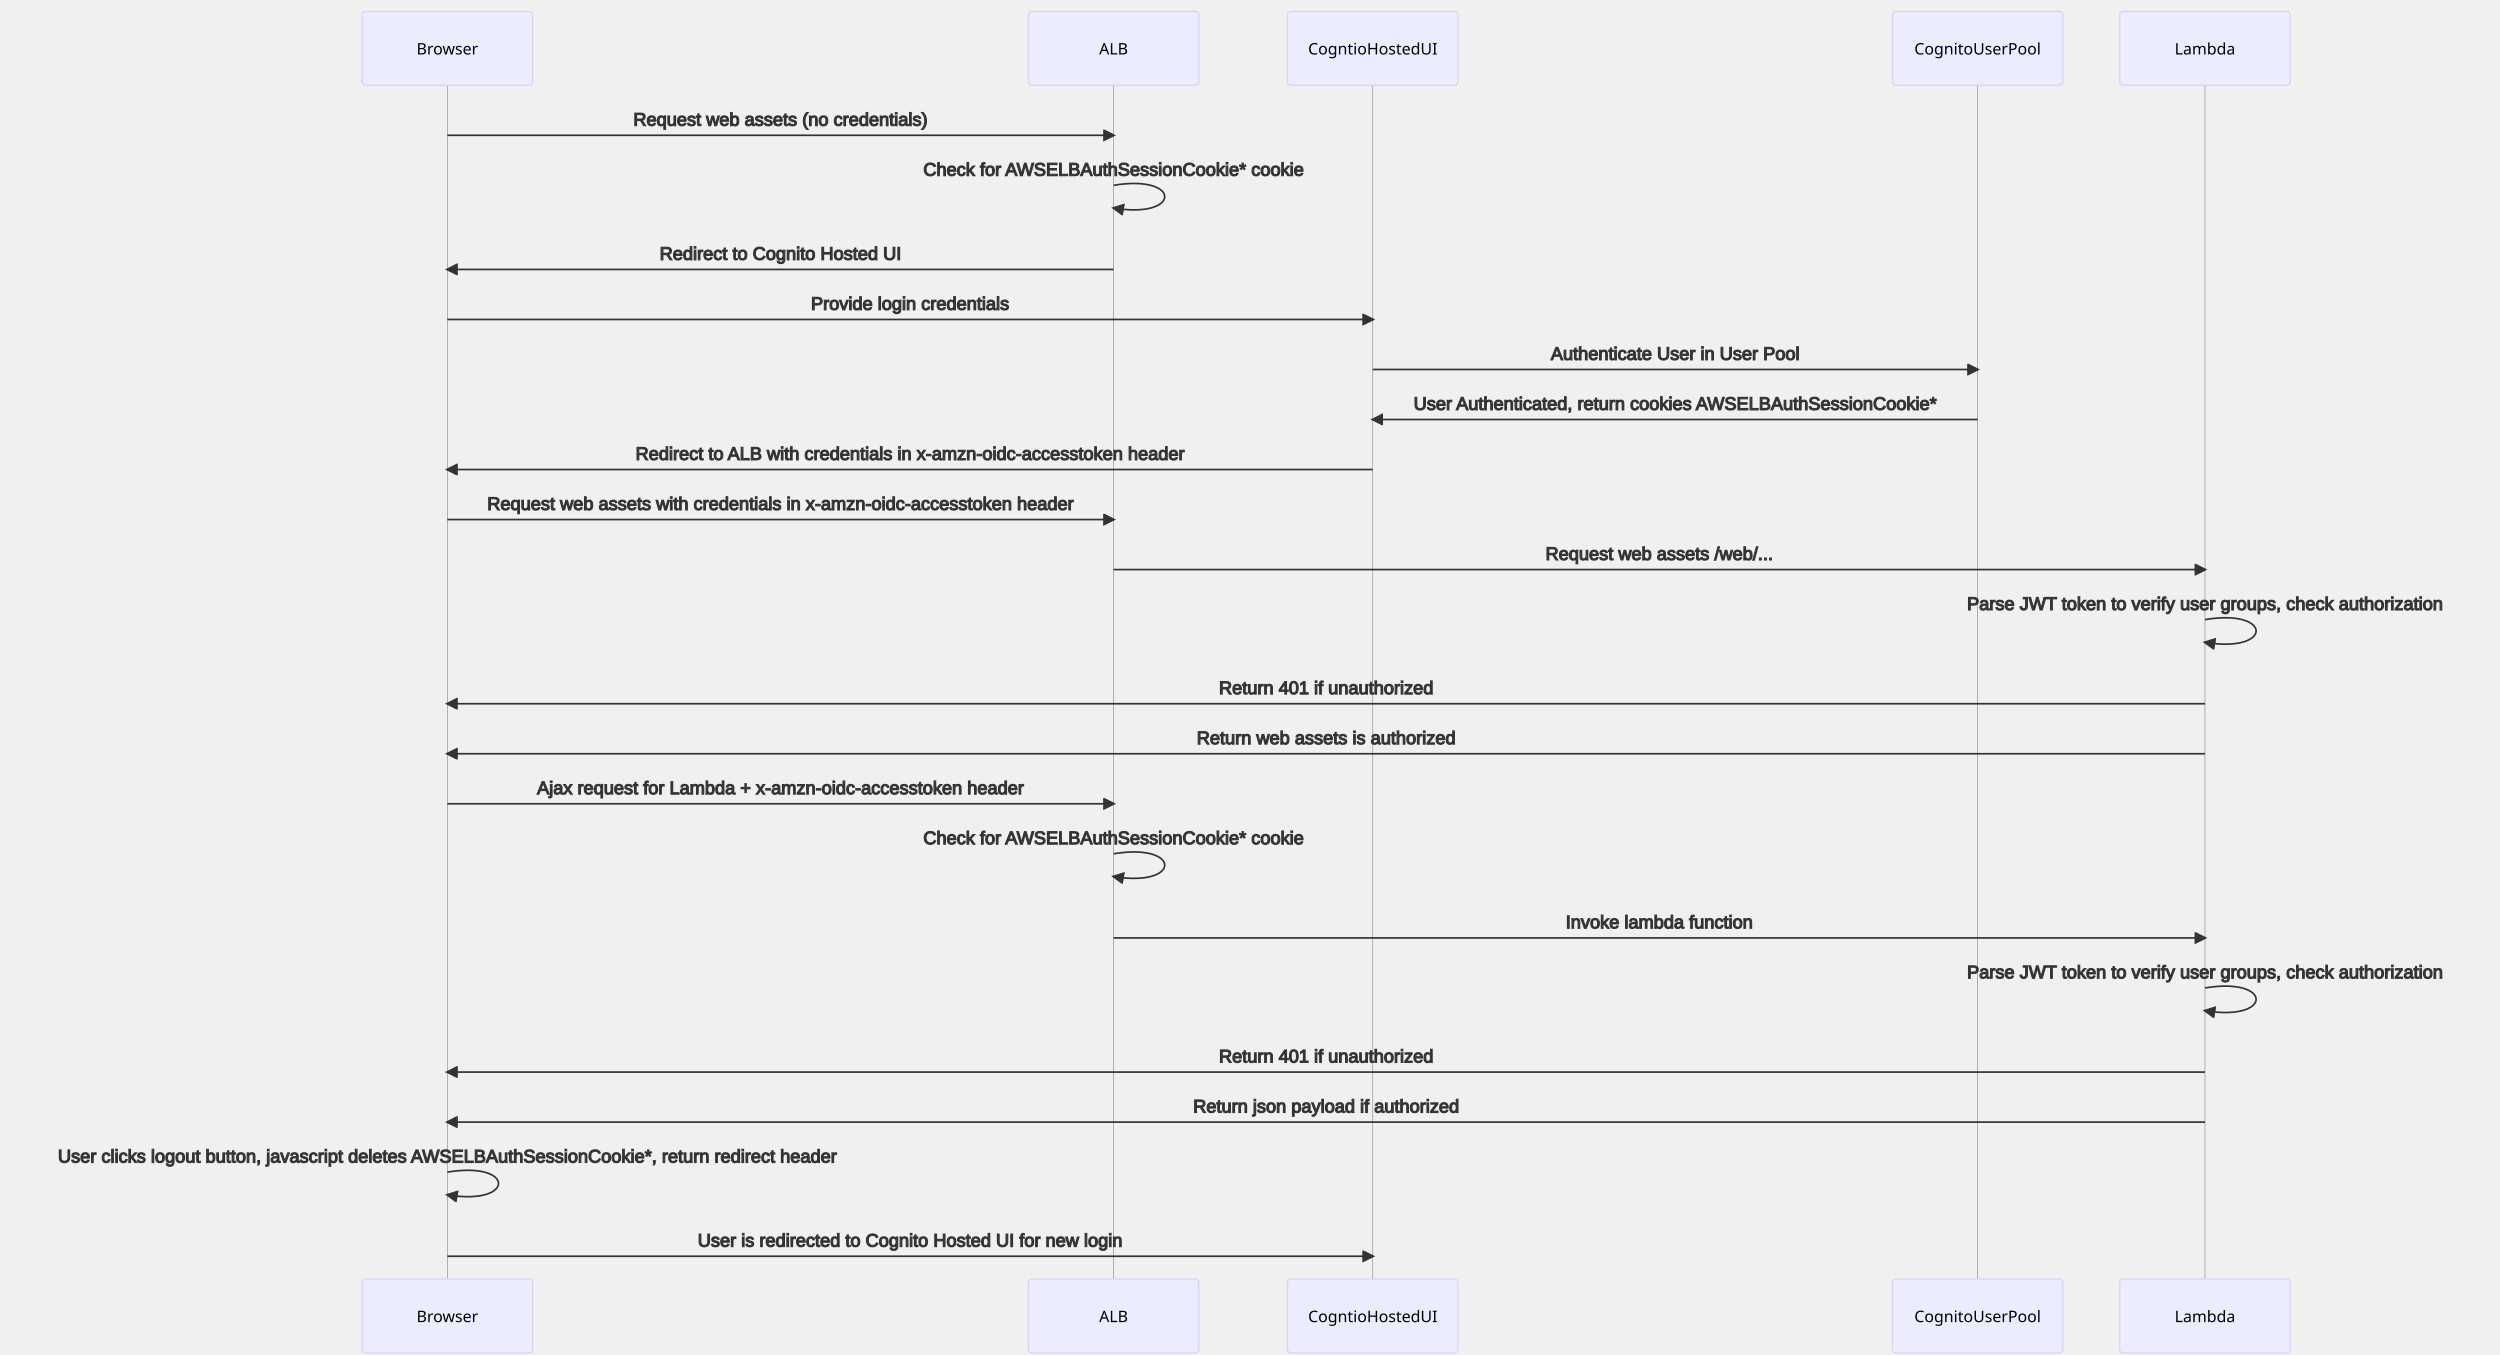
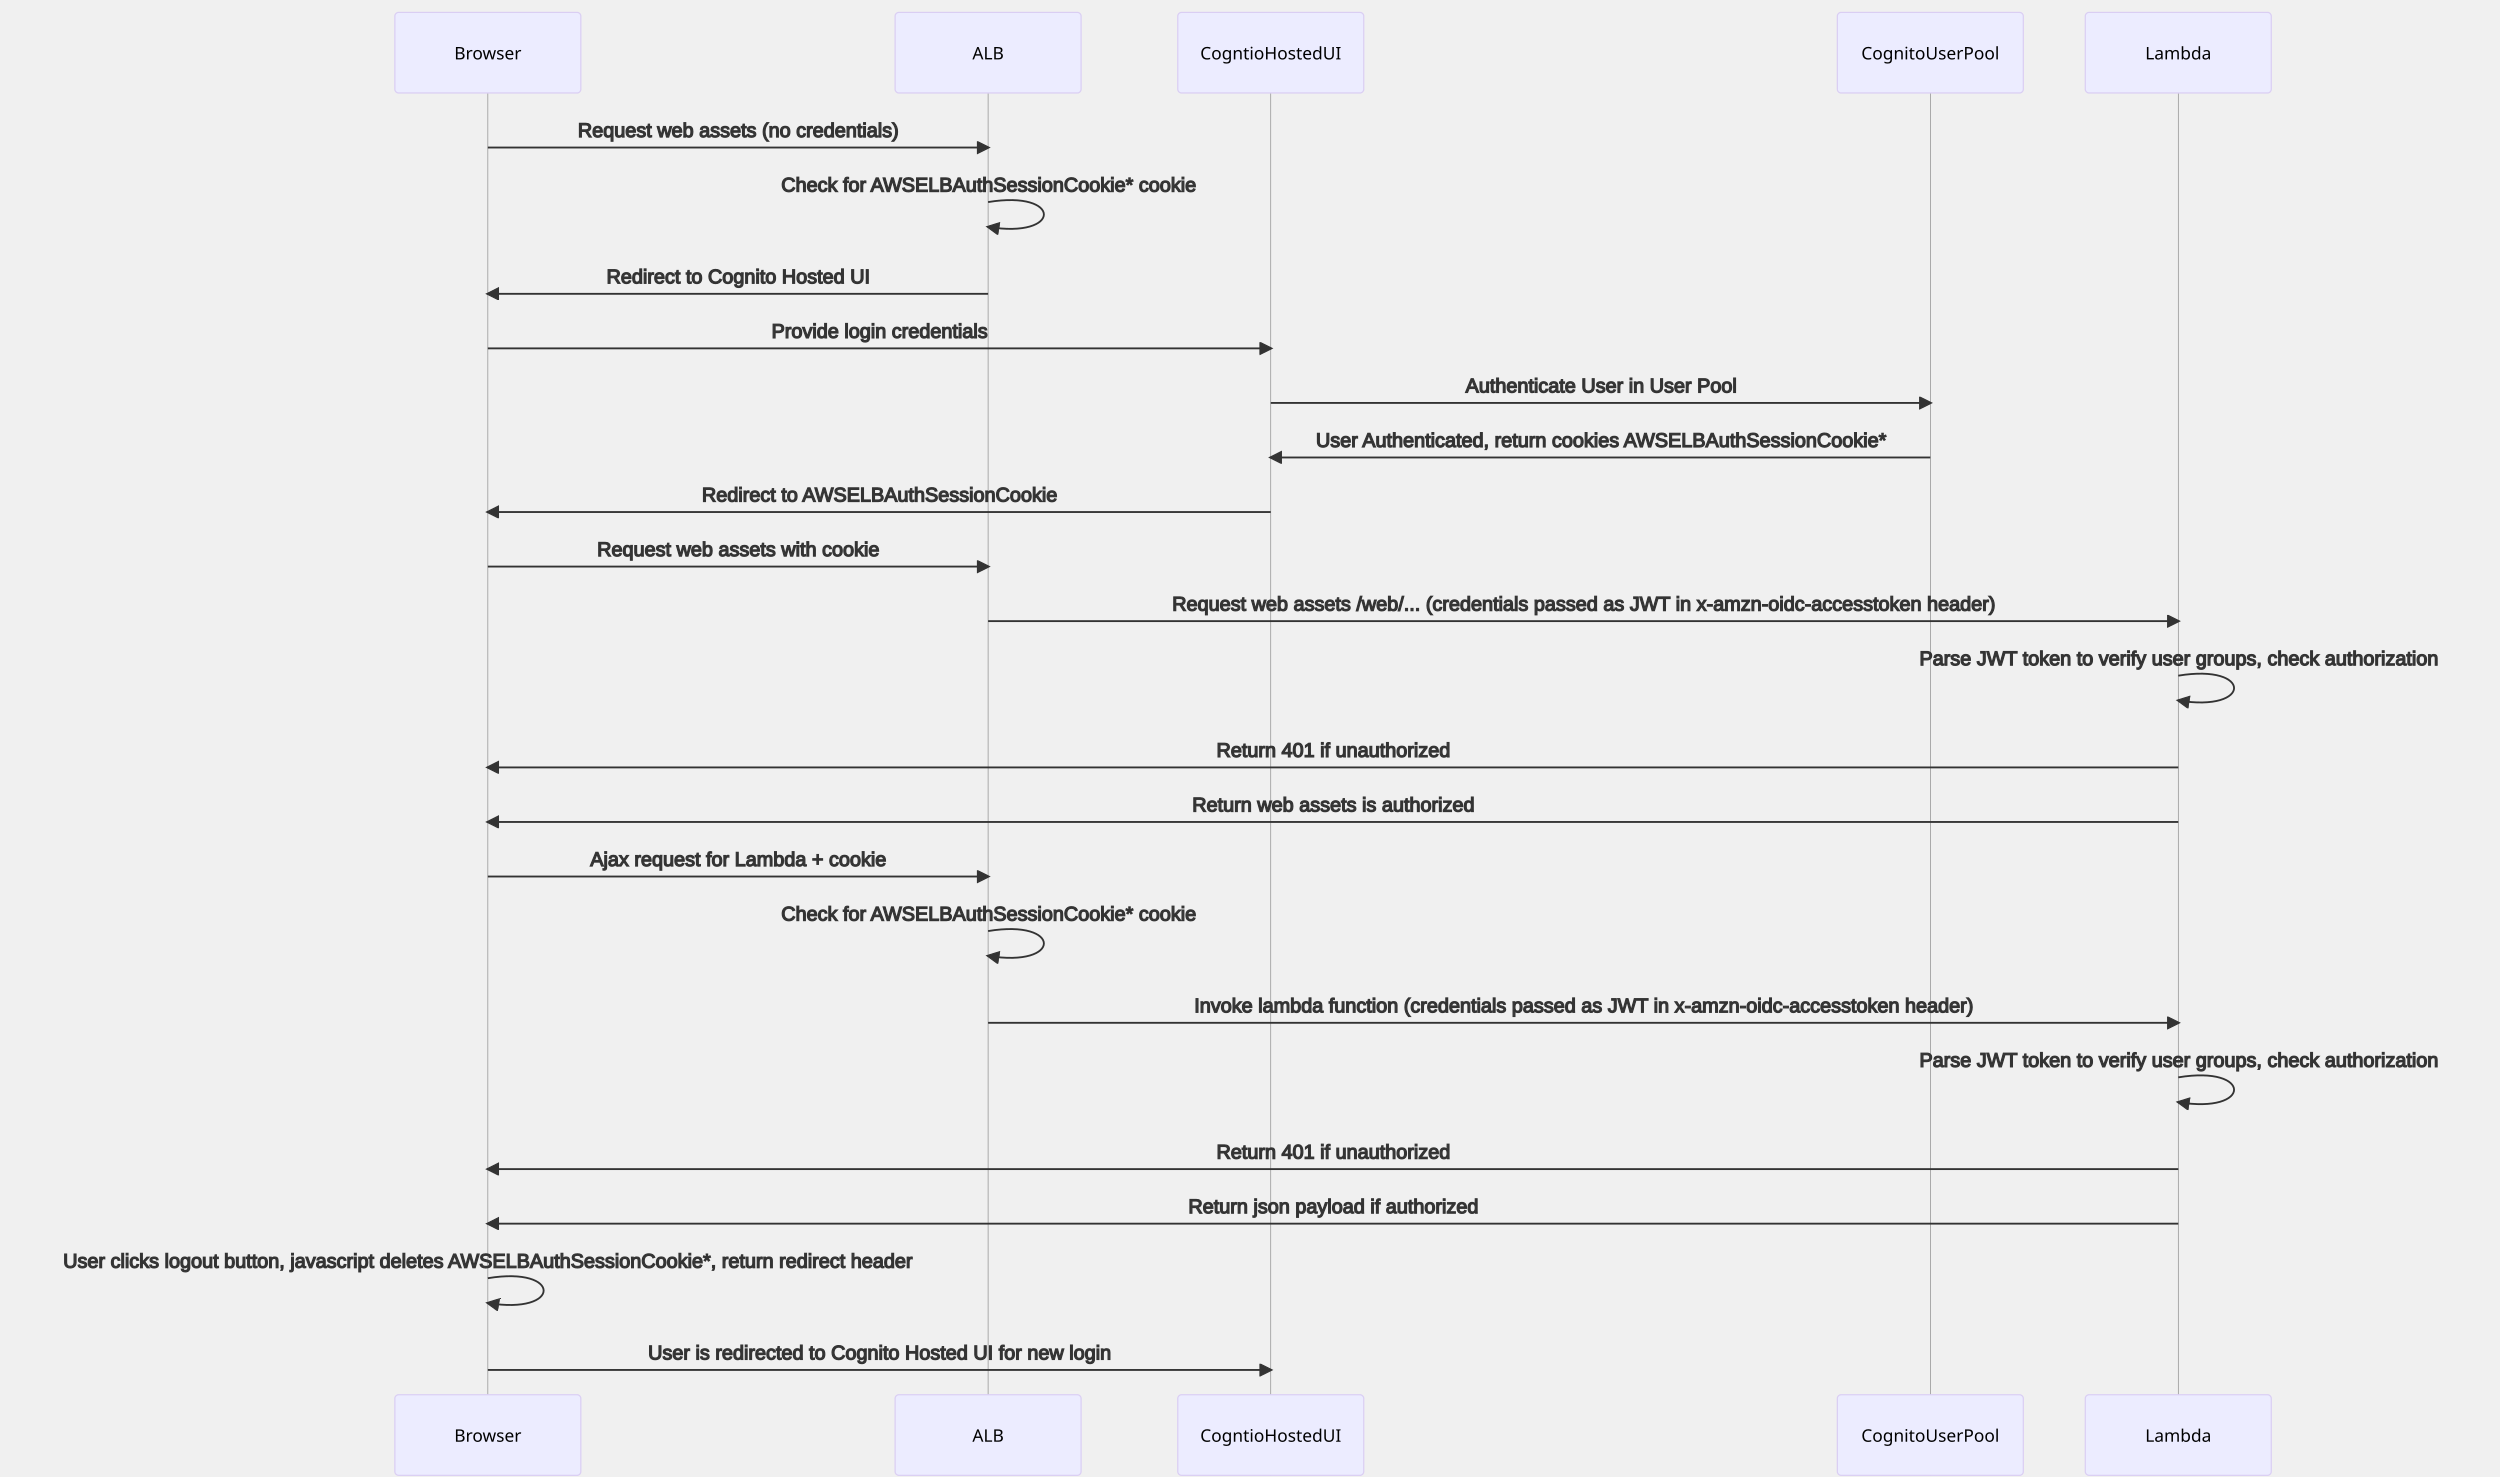
- <svg xmlns="http://www.w3.org/2000/svg" id="mermaid-1626213168792" width="100%" height="1191" style="max-width: 2199px;" viewBox="-318.5 -10 2199 1191">
-   <style>#mermaid-1626213168792{font-family:"trebuchet ms",verdana,arial,sans-serif;font-size:16px;fill:#333;}#mermaid-1626213168792 .error-icon{fill:#552222;}#mermaid-1626213168792 .error-text{fill:#552222;stroke:#552222;}#mermaid-1626213168792 .edge-thickness-normal{stroke-width:2px;}#mermaid-1626213168792 .edge-thickness-thick{stroke-width:3.5px;}#mermaid-1626213168792 .edge-pattern-solid{stroke-dasharray:0;}#mermaid-1626213168792 .edge-pattern-dashed{stroke-dasharray:3;}#mermaid-1626213168792 .edge-pattern-dotted{stroke-dasharray:2;}#mermaid-1626213168792 .marker{fill:#333333;stroke:#333333;}#mermaid-1626213168792 .marker.cross{stroke:#333333;}#mermaid-1626213168792 svg{font-family:"trebuchet ms",verdana,arial,sans-serif;font-size:16px;}#mermaid-1626213168792 .actor{stroke:hsl(259.626,59.777%,87.902%);fill:#ECECFF;}#mermaid-1626213168792 text.actor &gt; tspan{fill:black;stroke:none;}#mermaid-1626213168792 .actor-line{stroke:grey;}#mermaid-1626213168792 .messageLine0{stroke-width:1.5;stroke-dasharray:none;stroke:#333;}#mermaid-1626213168792 .messageLine1{stroke-width:1.5;stroke-dasharray:2,2;stroke:#333;}#mermaid-1626213168792 #arrowhead path{fill:#333;stroke:#333;}#mermaid-1626213168792 .sequenceNumber{fill:white;}#mermaid-1626213168792 #sequencenumber{fill:#333;}#mermaid-1626213168792 #crosshead path{fill:#333;stroke:#333;}#mermaid-1626213168792 .messageText{fill:#333;stroke:#333;}#mermaid-1626213168792 .labelBox{stroke:hsl(259.626,59.777%,87.902%);fill:#ECECFF;}#mermaid-1626213168792 .labelText,#mermaid-1626213168792 .labelText &gt; tspan{fill:black;stroke:none;}#mermaid-1626213168792 .loopText,#mermaid-1626213168792 .loopText &gt; tspan{fill:black;stroke:none;}#mermaid-1626213168792 .loopLine{stroke-width:2px;stroke-dasharray:2,2;stroke:hsl(259.626,59.777%,87.902%);fill:hsl(259.626,59.777%,87.902%);}#mermaid-1626213168792 .note{stroke:#aaaa33;fill:#fff5ad;}#mermaid-1626213168792 .noteText,#mermaid-1626213168792 .noteText &gt; tspan{fill:black;stroke:none;}#mermaid-1626213168792 .activation0{fill:#f4f4f4;stroke:#666;}#mermaid-1626213168792 .activation1{fill:#f4f4f4;stroke:#666;}#mermaid-1626213168792 .activation2{fill:#f4f4f4;stroke:#666;}#mermaid-1626213168792:root{--mermaid-font-family:"trebuchet ms",verdana,arial,sans-serif;}#mermaid-1626213168792 sequence{fill:apa;}</style>
+ <svg xmlns="http://www.w3.org/2000/svg" id="mermaid-1626306019283" width="100%" height="1191" style="max-width: 2016.5px;" viewBox="-318.5 -10 2016.5 1191">
+   <style>#mermaid-1626306019283{font-family:"trebuchet ms",verdana,arial,sans-serif;font-size:16px;fill:#333;}#mermaid-1626306019283 .error-icon{fill:#552222;}#mermaid-1626306019283 .error-text{fill:#552222;stroke:#552222;}#mermaid-1626306019283 .edge-thickness-normal{stroke-width:2px;}#mermaid-1626306019283 .edge-thickness-thick{stroke-width:3.5px;}#mermaid-1626306019283 .edge-pattern-solid{stroke-dasharray:0;}#mermaid-1626306019283 .edge-pattern-dashed{stroke-dasharray:3;}#mermaid-1626306019283 .edge-pattern-dotted{stroke-dasharray:2;}#mermaid-1626306019283 .marker{fill:#333333;stroke:#333333;}#mermaid-1626306019283 .marker.cross{stroke:#333333;}#mermaid-1626306019283 svg{font-family:"trebuchet ms",verdana,arial,sans-serif;font-size:16px;}#mermaid-1626306019283 .actor{stroke:hsl(259.626,59.777%,87.902%);fill:#ECECFF;}#mermaid-1626306019283 text.actor &gt; tspan{fill:black;stroke:none;}#mermaid-1626306019283 .actor-line{stroke:grey;}#mermaid-1626306019283 .messageLine0{stroke-width:1.5;stroke-dasharray:none;stroke:#333;}#mermaid-1626306019283 .messageLine1{stroke-width:1.5;stroke-dasharray:2,2;stroke:#333;}#mermaid-1626306019283 #arrowhead path{fill:#333;stroke:#333;}#mermaid-1626306019283 .sequenceNumber{fill:white;}#mermaid-1626306019283 #sequencenumber{fill:#333;}#mermaid-1626306019283 #crosshead path{fill:#333;stroke:#333;}#mermaid-1626306019283 .messageText{fill:#333;stroke:#333;}#mermaid-1626306019283 .labelBox{stroke:hsl(259.626,59.777%,87.902%);fill:#ECECFF;}#mermaid-1626306019283 .labelText,#mermaid-1626306019283 .labelText &gt; tspan{fill:black;stroke:none;}#mermaid-1626306019283 .loopText,#mermaid-1626306019283 .loopText &gt; tspan{fill:black;stroke:none;}#mermaid-1626306019283 .loopLine{stroke-width:2px;stroke-dasharray:2,2;stroke:hsl(259.626,59.777%,87.902%);fill:hsl(259.626,59.777%,87.902%);}#mermaid-1626306019283 .note{stroke:#aaaa33;fill:#fff5ad;}#mermaid-1626306019283 .noteText,#mermaid-1626306019283 .noteText &gt; tspan{fill:black;stroke:none;}#mermaid-1626306019283 .activation0{fill:#f4f4f4;stroke:#666;}#mermaid-1626306019283 .activation1{fill:#f4f4f4;stroke:#666;}#mermaid-1626306019283 .activation2{fill:#f4f4f4;stroke:#666;}#mermaid-1626306019283:root{--mermaid-font-family:"trebuchet ms",verdana,arial,sans-serif;}#mermaid-1626306019283 sequence{fill:apa;}</style>
  <g />
  <g>
    <line id="actor0" x1="75" y1="5" x2="75" y2="1180" class="actor-line" stroke-width="0.5px" stroke="#999" />
    <rect x="0" y="0" fill="#eaeaea" stroke="#666" width="150" height="65" rx="3" ry="3" class="actor" />
    <text x="75" y="32.5" dominant-baseline="central" alignment-baseline="central" class="actor" style="text-anchor: middle; font-size: 14px; font-weight: 400; font-family: Open-Sans, sans-serif;">
      <tspan x="75" dy="0">Browser</tspan>
    </text>
  </g>
  <g>
-     <line id="actor1" x1="661" y1="5" x2="661" y2="1180" class="actor-line" stroke-width="0.5px" stroke="#999" />
-     <rect x="586" y="0" fill="#eaeaea" stroke="#666" width="150" height="65" rx="3" ry="3" class="actor" />
-     <text x="661" y="32.5" dominant-baseline="central" alignment-baseline="central" class="actor" style="text-anchor: middle; font-size: 14px; font-weight: 400; font-family: Open-Sans, sans-serif;">
-       <tspan x="661" dy="0">ALB</tspan>
+     <line id="actor1" x1="478.5" y1="5" x2="478.5" y2="1180" class="actor-line" stroke-width="0.5px" stroke="#999" />
+     <rect x="403.5" y="0" fill="#eaeaea" stroke="#666" width="150" height="65" rx="3" ry="3" class="actor" />
+     <text x="478.5" y="32.5" dominant-baseline="central" alignment-baseline="central" class="actor" style="text-anchor: middle; font-size: 14px; font-weight: 400; font-family: Open-Sans, sans-serif;">
+       <tspan x="478.5" dy="0">ALB</tspan>
    </text>
  </g>
  <g>
-     <line id="actor2" x1="889" y1="5" x2="889" y2="1180" class="actor-line" stroke-width="0.5px" stroke="#999" />
-     <rect x="814" y="0" fill="#eaeaea" stroke="#666" width="150" height="65" rx="3" ry="3" class="actor" />
-     <text x="889" y="32.5" dominant-baseline="central" alignment-baseline="central" class="actor" style="text-anchor: middle; font-size: 14px; font-weight: 400; font-family: Open-Sans, sans-serif;">
-       <tspan x="889" dy="0">CogntioHostedUI</tspan>
+     <line id="actor2" x1="706.5" y1="5" x2="706.5" y2="1180" class="actor-line" stroke-width="0.5px" stroke="#999" />
+     <rect x="631.5" y="0" fill="#eaeaea" stroke="#666" width="150" height="65" rx="3" ry="3" class="actor" />
+     <text x="706.5" y="32.5" dominant-baseline="central" alignment-baseline="central" class="actor" style="text-anchor: middle; font-size: 14px; font-weight: 400; font-family: Open-Sans, sans-serif;">
+       <tspan x="706.5" dy="0">CogntioHostedUI</tspan>
    </text>
  </g>
  <g>
-     <line id="actor3" x1="1421" y1="5" x2="1421" y2="1180" class="actor-line" stroke-width="0.5px" stroke="#999" />
-     <rect x="1346" y="0" fill="#eaeaea" stroke="#666" width="150" height="65" rx="3" ry="3" class="actor" />
-     <text x="1421" y="32.5" dominant-baseline="central" alignment-baseline="central" class="actor" style="text-anchor: middle; font-size: 14px; font-weight: 400; font-family: Open-Sans, sans-serif;">
-       <tspan x="1421" dy="0">CognitoUserPool</tspan>
+     <line id="actor3" x1="1238.5" y1="5" x2="1238.5" y2="1180" class="actor-line" stroke-width="0.5px" stroke="#999" />
+     <rect x="1163.5" y="0" fill="#eaeaea" stroke="#666" width="150" height="65" rx="3" ry="3" class="actor" />
+     <text x="1238.5" y="32.5" dominant-baseline="central" alignment-baseline="central" class="actor" style="text-anchor: middle; font-size: 14px; font-weight: 400; font-family: Open-Sans, sans-serif;">
+       <tspan x="1238.5" dy="0">CognitoUserPool</tspan>
    </text>
  </g>
  <g>
-     <line id="actor4" x1="1621" y1="5" x2="1621" y2="1180" class="actor-line" stroke-width="0.5px" stroke="#999" />
-     <rect x="1546" y="0" fill="#eaeaea" stroke="#666" width="150" height="65" rx="3" ry="3" class="actor" />
-     <text x="1621" y="32.5" dominant-baseline="central" alignment-baseline="central" class="actor" style="text-anchor: middle; font-size: 14px; font-weight: 400; font-family: Open-Sans, sans-serif;">
-       <tspan x="1621" dy="0">Lambda</tspan>
+     <line id="actor4" x1="1438.5" y1="5" x2="1438.5" y2="1180" class="actor-line" stroke-width="0.5px" stroke="#999" />
+     <rect x="1363.5" y="0" fill="#eaeaea" stroke="#666" width="150" height="65" rx="3" ry="3" class="actor" />
+     <text x="1438.5" y="32.5" dominant-baseline="central" alignment-baseline="central" class="actor" style="text-anchor: middle; font-size: 14px; font-weight: 400; font-family: Open-Sans, sans-serif;">
+       <tspan x="1438.5" dy="0">Lambda</tspan>
    </text>
  </g>
  <defs>
    <marker id="arrowhead" refX="9" refY="5" markerUnits="userSpaceOnUse" markerWidth="12" markerHeight="12" orient="auto">
      <path d="M 0 0 L 10 5 L 0 10 z" />
    </marker>
  </defs>
  <defs>
    <marker id="crosshead" markerWidth="15" markerHeight="8" orient="auto" refX="16" refY="4">
      <path fill="black" stroke="#000000" stroke-width="1px" d="M 9,2 V 6 L16,4 Z" style="stroke-dasharray: 0, 0;" />
      <path fill="none" stroke="#000000" stroke-width="1px" d="M 0,1 L 6,7 M 6,1 L 0,7" style="stroke-dasharray: 0, 0;" />
    </marker>
  </defs>
  <defs>
    <marker id="filled-head" refX="18" refY="7" markerWidth="20" markerHeight="28" orient="auto">
      <path d="M 18,7 L9,13 L14,7 L9,1 Z" />
    </marker>
  </defs>
  <defs>
    <marker id="sequencenumber" refX="15" refY="15" markerWidth="60" markerHeight="40" orient="auto">
      <circle cx="15" cy="15" r="6" />
    </marker>
  </defs>
-   <text x="368" y="80" text-anchor="middle" dominant-baseline="middle" alignment-baseline="middle" class="messageText" dy="1em" style="font-family: &quot;trebuchet ms&quot;, verdana, arial, sans-serif; font-size: 16px; font-weight: 400;">Request web assets (no credentials)</text>
-   <line x1="75" y1="109" x2="661" y2="109" class="messageLine0" stroke-width="2" stroke="none" marker-end="url(#arrowhead)" style="fill: none;" />
-   <text x="661" y="124" text-anchor="middle" dominant-baseline="middle" alignment-baseline="middle" class="messageText" dy="1em" style="font-family: &quot;trebuchet ms&quot;, verdana, arial, sans-serif; font-size: 16px; font-weight: 400;">Check for AWSELBAuthSessionCookie* cookie</text>
-   <path d="M 661,153 C 721,143 721,183 661,173" class="messageLine0" stroke-width="2" stroke="none" marker-end="url(#arrowhead)" style="fill: none;" />
-   <text x="368" y="198" text-anchor="middle" dominant-baseline="middle" alignment-baseline="middle" class="messageText" dy="1em" style="font-family: &quot;trebuchet ms&quot;, verdana, arial, sans-serif; font-size: 16px; font-weight: 400;">Redirect to Cognito Hosted UI</text>
-   <line x1="661" y1="227" x2="75" y2="227" class="messageLine0" stroke-width="2" stroke="none" marker-end="url(#arrowhead)" style="fill: none;" />
-   <text x="482" y="242" text-anchor="middle" dominant-baseline="middle" alignment-baseline="middle" class="messageText" dy="1em" style="font-family: &quot;trebuchet ms&quot;, verdana, arial, sans-serif; font-size: 16px; font-weight: 400;">Provide login credentials</text>
-   <line x1="75" y1="271" x2="889" y2="271" class="messageLine0" stroke-width="2" stroke="none" marker-end="url(#arrowhead)" style="fill: none;" />
-   <text x="1155" y="286" text-anchor="middle" dominant-baseline="middle" alignment-baseline="middle" class="messageText" dy="1em" style="font-family: &quot;trebuchet ms&quot;, verdana, arial, sans-serif; font-size: 16px; font-weight: 400;">Authenticate User in User Pool</text>
-   <line x1="889" y1="315" x2="1421" y2="315" class="messageLine0" stroke-width="2" stroke="none" marker-end="url(#arrowhead)" style="fill: none;" />
-   <text x="1155" y="330" text-anchor="middle" dominant-baseline="middle" alignment-baseline="middle" class="messageText" dy="1em" style="font-family: &quot;trebuchet ms&quot;, verdana, arial, sans-serif; font-size: 16px; font-weight: 400;">User Authenticated, return cookies AWSELBAuthSessionCookie*</text>
-   <line x1="1421" y1="359" x2="889" y2="359" class="messageLine0" stroke-width="2" stroke="none" marker-end="url(#arrowhead)" style="fill: none;" />
-   <text x="482" y="374" text-anchor="middle" dominant-baseline="middle" alignment-baseline="middle" class="messageText" dy="1em" style="font-family: &quot;trebuchet ms&quot;, verdana, arial, sans-serif; font-size: 16px; font-weight: 400;">Redirect to ALB with credentials in x-amzn-oidc-accesstoken header</text>
-   <line x1="889" y1="403" x2="75" y2="403" class="messageLine0" stroke-width="2" stroke="none" marker-end="url(#arrowhead)" style="fill: none;" />
-   <text x="368" y="418" text-anchor="middle" dominant-baseline="middle" alignment-baseline="middle" class="messageText" dy="1em" style="font-family: &quot;trebuchet ms&quot;, verdana, arial, sans-serif; font-size: 16px; font-weight: 400;">Request web assets with credentials in x-amzn-oidc-accesstoken header</text>
-   <line x1="75" y1="447" x2="661" y2="447" class="messageLine0" stroke-width="2" stroke="none" marker-end="url(#arrowhead)" style="fill: none;" />
-   <text x="1141" y="462" text-anchor="middle" dominant-baseline="middle" alignment-baseline="middle" class="messageText" dy="1em" style="font-family: &quot;trebuchet ms&quot;, verdana, arial, sans-serif; font-size: 16px; font-weight: 400;">Request web assets /web/...</text>
-   <line x1="661" y1="491" x2="1621" y2="491" class="messageLine0" stroke-width="2" stroke="none" marker-end="url(#arrowhead)" style="fill: none;" />
-   <text x="1621" y="506" text-anchor="middle" dominant-baseline="middle" alignment-baseline="middle" class="messageText" dy="1em" style="font-family: &quot;trebuchet ms&quot;, verdana, arial, sans-serif; font-size: 16px; font-weight: 400;">Parse JWT token to verify user groups, check authorization</text>
-   <path d="M 1621,535 C 1681,525 1681,565 1621,555" class="messageLine0" stroke-width="2" stroke="none" marker-end="url(#arrowhead)" style="fill: none;" />
-   <text x="848" y="580" text-anchor="middle" dominant-baseline="middle" alignment-baseline="middle" class="messageText" dy="1em" style="font-family: &quot;trebuchet ms&quot;, verdana, arial, sans-serif; font-size: 16px; font-weight: 400;">Return 401 if unauthorized</text>
-   <line x1="1621" y1="609" x2="75" y2="609" class="messageLine0" stroke-width="2" stroke="none" marker-end="url(#arrowhead)" style="fill: none;" />
-   <text x="848" y="624" text-anchor="middle" dominant-baseline="middle" alignment-baseline="middle" class="messageText" dy="1em" style="font-family: &quot;trebuchet ms&quot;, verdana, arial, sans-serif; font-size: 16px; font-weight: 400;">Return web assets is authorized</text>
-   <line x1="1621" y1="653" x2="75" y2="653" class="messageLine0" stroke-width="2" stroke="none" marker-end="url(#arrowhead)" style="fill: none;" />
-   <text x="368" y="668" text-anchor="middle" dominant-baseline="middle" alignment-baseline="middle" class="messageText" dy="1em" style="font-family: &quot;trebuchet ms&quot;, verdana, arial, sans-serif; font-size: 16px; font-weight: 400;">Ajax request for Lambda + x-amzn-oidc-accesstoken header</text>
-   <line x1="75" y1="697" x2="661" y2="697" class="messageLine0" stroke-width="2" stroke="none" marker-end="url(#arrowhead)" style="fill: none;" />
-   <text x="661" y="712" text-anchor="middle" dominant-baseline="middle" alignment-baseline="middle" class="messageText" dy="1em" style="font-family: &quot;trebuchet ms&quot;, verdana, arial, sans-serif; font-size: 16px; font-weight: 400;">Check for AWSELBAuthSessionCookie* cookie</text>
-   <path d="M 661,741 C 721,731 721,771 661,761" class="messageLine0" stroke-width="2" stroke="none" marker-end="url(#arrowhead)" style="fill: none;" />
-   <text x="1141" y="786" text-anchor="middle" dominant-baseline="middle" alignment-baseline="middle" class="messageText" dy="1em" style="font-family: &quot;trebuchet ms&quot;, verdana, arial, sans-serif; font-size: 16px; font-weight: 400;">Invoke lambda function</text>
-   <line x1="661" y1="815" x2="1621" y2="815" class="messageLine0" stroke-width="2" stroke="none" marker-end="url(#arrowhead)" style="fill: none;" />
-   <text x="1621" y="830" text-anchor="middle" dominant-baseline="middle" alignment-baseline="middle" class="messageText" dy="1em" style="font-family: &quot;trebuchet ms&quot;, verdana, arial, sans-serif; font-size: 16px; font-weight: 400;">Parse JWT token to verify user groups, check authorization</text>
-   <path d="M 1621,859 C 1681,849 1681,889 1621,879" class="messageLine0" stroke-width="2" stroke="none" marker-end="url(#arrowhead)" style="fill: none;" />
-   <text x="848" y="904" text-anchor="middle" dominant-baseline="middle" alignment-baseline="middle" class="messageText" dy="1em" style="font-family: &quot;trebuchet ms&quot;, verdana, arial, sans-serif; font-size: 16px; font-weight: 400;">Return 401 if unauthorized</text>
-   <line x1="1621" y1="933" x2="75" y2="933" class="messageLine0" stroke-width="2" stroke="none" marker-end="url(#arrowhead)" style="fill: none;" />
-   <text x="848" y="948" text-anchor="middle" dominant-baseline="middle" alignment-baseline="middle" class="messageText" dy="1em" style="font-family: &quot;trebuchet ms&quot;, verdana, arial, sans-serif; font-size: 16px; font-weight: 400;">Return json payload if authorized</text>
-   <line x1="1621" y1="977" x2="75" y2="977" class="messageLine0" stroke-width="2" stroke="none" marker-end="url(#arrowhead)" style="fill: none;" />
+   <text x="277" y="80" text-anchor="middle" dominant-baseline="middle" alignment-baseline="middle" class="messageText" dy="1em" style="font-family: &quot;trebuchet ms&quot;, verdana, arial, sans-serif; font-size: 16px; font-weight: 400;">Request web assets (no credentials)</text>
+   <line x1="75" y1="109" x2="478.5" y2="109" class="messageLine0" stroke-width="2" stroke="none" marker-end="url(#arrowhead)" style="fill: none;" />
+   <text x="479" y="124" text-anchor="middle" dominant-baseline="middle" alignment-baseline="middle" class="messageText" dy="1em" style="font-family: &quot;trebuchet ms&quot;, verdana, arial, sans-serif; font-size: 16px; font-weight: 400;">Check for AWSELBAuthSessionCookie* cookie</text>
+   <path d="M 478.5,153 C 538.5,143 538.5,183 478.5,173" class="messageLine0" stroke-width="2" stroke="none" marker-end="url(#arrowhead)" style="fill: none;" />
+   <text x="277" y="198" text-anchor="middle" dominant-baseline="middle" alignment-baseline="middle" class="messageText" dy="1em" style="font-family: &quot;trebuchet ms&quot;, verdana, arial, sans-serif; font-size: 16px; font-weight: 400;">Redirect to Cognito Hosted UI</text>
+   <line x1="478.5" y1="227" x2="75" y2="227" class="messageLine0" stroke-width="2" stroke="none" marker-end="url(#arrowhead)" style="fill: none;" />
+   <text x="391" y="242" text-anchor="middle" dominant-baseline="middle" alignment-baseline="middle" class="messageText" dy="1em" style="font-family: &quot;trebuchet ms&quot;, verdana, arial, sans-serif; font-size: 16px; font-weight: 400;">Provide login credentials</text>
+   <line x1="75" y1="271" x2="706.5" y2="271" class="messageLine0" stroke-width="2" stroke="none" marker-end="url(#arrowhead)" style="fill: none;" />
+   <text x="973" y="286" text-anchor="middle" dominant-baseline="middle" alignment-baseline="middle" class="messageText" dy="1em" style="font-family: &quot;trebuchet ms&quot;, verdana, arial, sans-serif; font-size: 16px; font-weight: 400;">Authenticate User in User Pool</text>
+   <line x1="706.5" y1="315" x2="1238.5" y2="315" class="messageLine0" stroke-width="2" stroke="none" marker-end="url(#arrowhead)" style="fill: none;" />
+   <text x="973" y="330" text-anchor="middle" dominant-baseline="middle" alignment-baseline="middle" class="messageText" dy="1em" style="font-family: &quot;trebuchet ms&quot;, verdana, arial, sans-serif; font-size: 16px; font-weight: 400;">User Authenticated, return cookies AWSELBAuthSessionCookie*</text>
+   <line x1="1238.5" y1="359" x2="706.5" y2="359" class="messageLine0" stroke-width="2" stroke="none" marker-end="url(#arrowhead)" style="fill: none;" />
+   <text x="391" y="374" text-anchor="middle" dominant-baseline="middle" alignment-baseline="middle" class="messageText" dy="1em" style="font-family: &quot;trebuchet ms&quot;, verdana, arial, sans-serif; font-size: 16px; font-weight: 400;">Redirect to AWSELBAuthSessionCookie</text>
+   <line x1="706.5" y1="403" x2="75" y2="403" class="messageLine0" stroke-width="2" stroke="none" marker-end="url(#arrowhead)" style="fill: none;" />
+   <text x="277" y="418" text-anchor="middle" dominant-baseline="middle" alignment-baseline="middle" class="messageText" dy="1em" style="font-family: &quot;trebuchet ms&quot;, verdana, arial, sans-serif; font-size: 16px; font-weight: 400;">Request web assets with cookie</text>
+   <line x1="75" y1="447" x2="478.5" y2="447" class="messageLine0" stroke-width="2" stroke="none" marker-end="url(#arrowhead)" style="fill: none;" />
+   <text x="959" y="462" text-anchor="middle" dominant-baseline="middle" alignment-baseline="middle" class="messageText" dy="1em" style="font-family: &quot;trebuchet ms&quot;, verdana, arial, sans-serif; font-size: 16px; font-weight: 400;">Request web assets /web/... (credentials passed as JWT in x-amzn-oidc-accesstoken header)</text>
+   <line x1="478.5" y1="491" x2="1438.5" y2="491" class="messageLine0" stroke-width="2" stroke="none" marker-end="url(#arrowhead)" style="fill: none;" />
+   <text x="1439" y="506" text-anchor="middle" dominant-baseline="middle" alignment-baseline="middle" class="messageText" dy="1em" style="font-family: &quot;trebuchet ms&quot;, verdana, arial, sans-serif; font-size: 16px; font-weight: 400;">Parse JWT token to verify user groups, check authorization</text>
+   <path d="M 1438.5,535 C 1498.5,525 1498.5,565 1438.5,555" class="messageLine0" stroke-width="2" stroke="none" marker-end="url(#arrowhead)" style="fill: none;" />
+   <text x="757" y="580" text-anchor="middle" dominant-baseline="middle" alignment-baseline="middle" class="messageText" dy="1em" style="font-family: &quot;trebuchet ms&quot;, verdana, arial, sans-serif; font-size: 16px; font-weight: 400;">Return 401 if unauthorized</text>
+   <line x1="1438.5" y1="609" x2="75" y2="609" class="messageLine0" stroke-width="2" stroke="none" marker-end="url(#arrowhead)" style="fill: none;" />
+   <text x="757" y="624" text-anchor="middle" dominant-baseline="middle" alignment-baseline="middle" class="messageText" dy="1em" style="font-family: &quot;trebuchet ms&quot;, verdana, arial, sans-serif; font-size: 16px; font-weight: 400;">Return web assets is authorized</text>
+   <line x1="1438.5" y1="653" x2="75" y2="653" class="messageLine0" stroke-width="2" stroke="none" marker-end="url(#arrowhead)" style="fill: none;" />
+   <text x="277" y="668" text-anchor="middle" dominant-baseline="middle" alignment-baseline="middle" class="messageText" dy="1em" style="font-family: &quot;trebuchet ms&quot;, verdana, arial, sans-serif; font-size: 16px; font-weight: 400;">Ajax request for Lambda + cookie</text>
+   <line x1="75" y1="697" x2="478.5" y2="697" class="messageLine0" stroke-width="2" stroke="none" marker-end="url(#arrowhead)" style="fill: none;" />
+   <text x="479" y="712" text-anchor="middle" dominant-baseline="middle" alignment-baseline="middle" class="messageText" dy="1em" style="font-family: &quot;trebuchet ms&quot;, verdana, arial, sans-serif; font-size: 16px; font-weight: 400;">Check for AWSELBAuthSessionCookie* cookie</text>
+   <path d="M 478.5,741 C 538.5,731 538.5,771 478.5,761" class="messageLine0" stroke-width="2" stroke="none" marker-end="url(#arrowhead)" style="fill: none;" />
+   <text x="959" y="786" text-anchor="middle" dominant-baseline="middle" alignment-baseline="middle" class="messageText" dy="1em" style="font-family: &quot;trebuchet ms&quot;, verdana, arial, sans-serif; font-size: 16px; font-weight: 400;">Invoke lambda function (credentials passed as JWT in x-amzn-oidc-accesstoken header)</text>
+   <line x1="478.5" y1="815" x2="1438.5" y2="815" class="messageLine0" stroke-width="2" stroke="none" marker-end="url(#arrowhead)" style="fill: none;" />
+   <text x="1439" y="830" text-anchor="middle" dominant-baseline="middle" alignment-baseline="middle" class="messageText" dy="1em" style="font-family: &quot;trebuchet ms&quot;, verdana, arial, sans-serif; font-size: 16px; font-weight: 400;">Parse JWT token to verify user groups, check authorization</text>
+   <path d="M 1438.5,859 C 1498.5,849 1498.5,889 1438.5,879" class="messageLine0" stroke-width="2" stroke="none" marker-end="url(#arrowhead)" style="fill: none;" />
+   <text x="757" y="904" text-anchor="middle" dominant-baseline="middle" alignment-baseline="middle" class="messageText" dy="1em" style="font-family: &quot;trebuchet ms&quot;, verdana, arial, sans-serif; font-size: 16px; font-weight: 400;">Return 401 if unauthorized</text>
+   <line x1="1438.5" y1="933" x2="75" y2="933" class="messageLine0" stroke-width="2" stroke="none" marker-end="url(#arrowhead)" style="fill: none;" />
+   <text x="757" y="948" text-anchor="middle" dominant-baseline="middle" alignment-baseline="middle" class="messageText" dy="1em" style="font-family: &quot;trebuchet ms&quot;, verdana, arial, sans-serif; font-size: 16px; font-weight: 400;">Return json payload if authorized</text>
+   <line x1="1438.5" y1="977" x2="75" y2="977" class="messageLine0" stroke-width="2" stroke="none" marker-end="url(#arrowhead)" style="fill: none;" />
  <text x="75" y="992" text-anchor="middle" dominant-baseline="middle" alignment-baseline="middle" class="messageText" dy="1em" style="font-family: &quot;trebuchet ms&quot;, verdana, arial, sans-serif; font-size: 16px; font-weight: 400;">User clicks logout button, javascript deletes AWSELBAuthSessionCookie*, return redirect header</text>
  <path d="M 75,1021 C 135,1011 135,1051 75,1041" class="messageLine0" stroke-width="2" stroke="none" marker-end="url(#arrowhead)" style="fill: none;" />
-   <text x="482" y="1066" text-anchor="middle" dominant-baseline="middle" alignment-baseline="middle" class="messageText" dy="1em" style="font-family: &quot;trebuchet ms&quot;, verdana, arial, sans-serif; font-size: 16px; font-weight: 400;">User is redirected to Cognito Hosted UI for new login</text>
-   <line x1="75" y1="1095" x2="889" y2="1095" class="messageLine0" stroke-width="2" stroke="none" marker-end="url(#arrowhead)" style="fill: none;" />
+   <text x="391" y="1066" text-anchor="middle" dominant-baseline="middle" alignment-baseline="middle" class="messageText" dy="1em" style="font-family: &quot;trebuchet ms&quot;, verdana, arial, sans-serif; font-size: 16px; font-weight: 400;">User is redirected to Cognito Hosted UI for new login</text>
+   <line x1="75" y1="1095" x2="706.5" y2="1095" class="messageLine0" stroke-width="2" stroke="none" marker-end="url(#arrowhead)" style="fill: none;" />
  <g>
    <rect x="0" y="1115" fill="#eaeaea" stroke="#666" width="150" height="65" rx="3" ry="3" class="actor" />
    <text x="75" y="1147.5" dominant-baseline="central" alignment-baseline="central" class="actor" style="text-anchor: middle; font-size: 14px; font-weight: 400; font-family: Open-Sans, sans-serif;">
      <tspan x="75" dy="0">Browser</tspan>
    </text>
  </g>
  <g>
-     <rect x="586" y="1115" fill="#eaeaea" stroke="#666" width="150" height="65" rx="3" ry="3" class="actor" />
-     <text x="661" y="1147.5" dominant-baseline="central" alignment-baseline="central" class="actor" style="text-anchor: middle; font-size: 14px; font-weight: 400; font-family: Open-Sans, sans-serif;">
-       <tspan x="661" dy="0">ALB</tspan>
+     <rect x="403.5" y="1115" fill="#eaeaea" stroke="#666" width="150" height="65" rx="3" ry="3" class="actor" />
+     <text x="478.5" y="1147.5" dominant-baseline="central" alignment-baseline="central" class="actor" style="text-anchor: middle; font-size: 14px; font-weight: 400; font-family: Open-Sans, sans-serif;">
+       <tspan x="478.5" dy="0">ALB</tspan>
    </text>
  </g>
  <g>
-     <rect x="814" y="1115" fill="#eaeaea" stroke="#666" width="150" height="65" rx="3" ry="3" class="actor" />
-     <text x="889" y="1147.5" dominant-baseline="central" alignment-baseline="central" class="actor" style="text-anchor: middle; font-size: 14px; font-weight: 400; font-family: Open-Sans, sans-serif;">
-       <tspan x="889" dy="0">CogntioHostedUI</tspan>
+     <rect x="631.5" y="1115" fill="#eaeaea" stroke="#666" width="150" height="65" rx="3" ry="3" class="actor" />
+     <text x="706.5" y="1147.5" dominant-baseline="central" alignment-baseline="central" class="actor" style="text-anchor: middle; font-size: 14px; font-weight: 400; font-family: Open-Sans, sans-serif;">
+       <tspan x="706.5" dy="0">CogntioHostedUI</tspan>
    </text>
  </g>
  <g>
-     <rect x="1346" y="1115" fill="#eaeaea" stroke="#666" width="150" height="65" rx="3" ry="3" class="actor" />
-     <text x="1421" y="1147.5" dominant-baseline="central" alignment-baseline="central" class="actor" style="text-anchor: middle; font-size: 14px; font-weight: 400; font-family: Open-Sans, sans-serif;">
-       <tspan x="1421" dy="0">CognitoUserPool</tspan>
+     <rect x="1163.5" y="1115" fill="#eaeaea" stroke="#666" width="150" height="65" rx="3" ry="3" class="actor" />
+     <text x="1238.5" y="1147.5" dominant-baseline="central" alignment-baseline="central" class="actor" style="text-anchor: middle; font-size: 14px; font-weight: 400; font-family: Open-Sans, sans-serif;">
+       <tspan x="1238.5" dy="0">CognitoUserPool</tspan>
    </text>
  </g>
  <g>
-     <rect x="1546" y="1115" fill="#eaeaea" stroke="#666" width="150" height="65" rx="3" ry="3" class="actor" />
-     <text x="1621" y="1147.5" dominant-baseline="central" alignment-baseline="central" class="actor" style="text-anchor: middle; font-size: 14px; font-weight: 400; font-family: Open-Sans, sans-serif;">
-       <tspan x="1621" dy="0">Lambda</tspan>
+     <rect x="1363.5" y="1115" fill="#eaeaea" stroke="#666" width="150" height="65" rx="3" ry="3" class="actor" />
+     <text x="1438.5" y="1147.5" dominant-baseline="central" alignment-baseline="central" class="actor" style="text-anchor: middle; font-size: 14px; font-weight: 400; font-family: Open-Sans, sans-serif;">
+       <tspan x="1438.5" dy="0">Lambda</tspan>
    </text>
  </g>
</svg>
